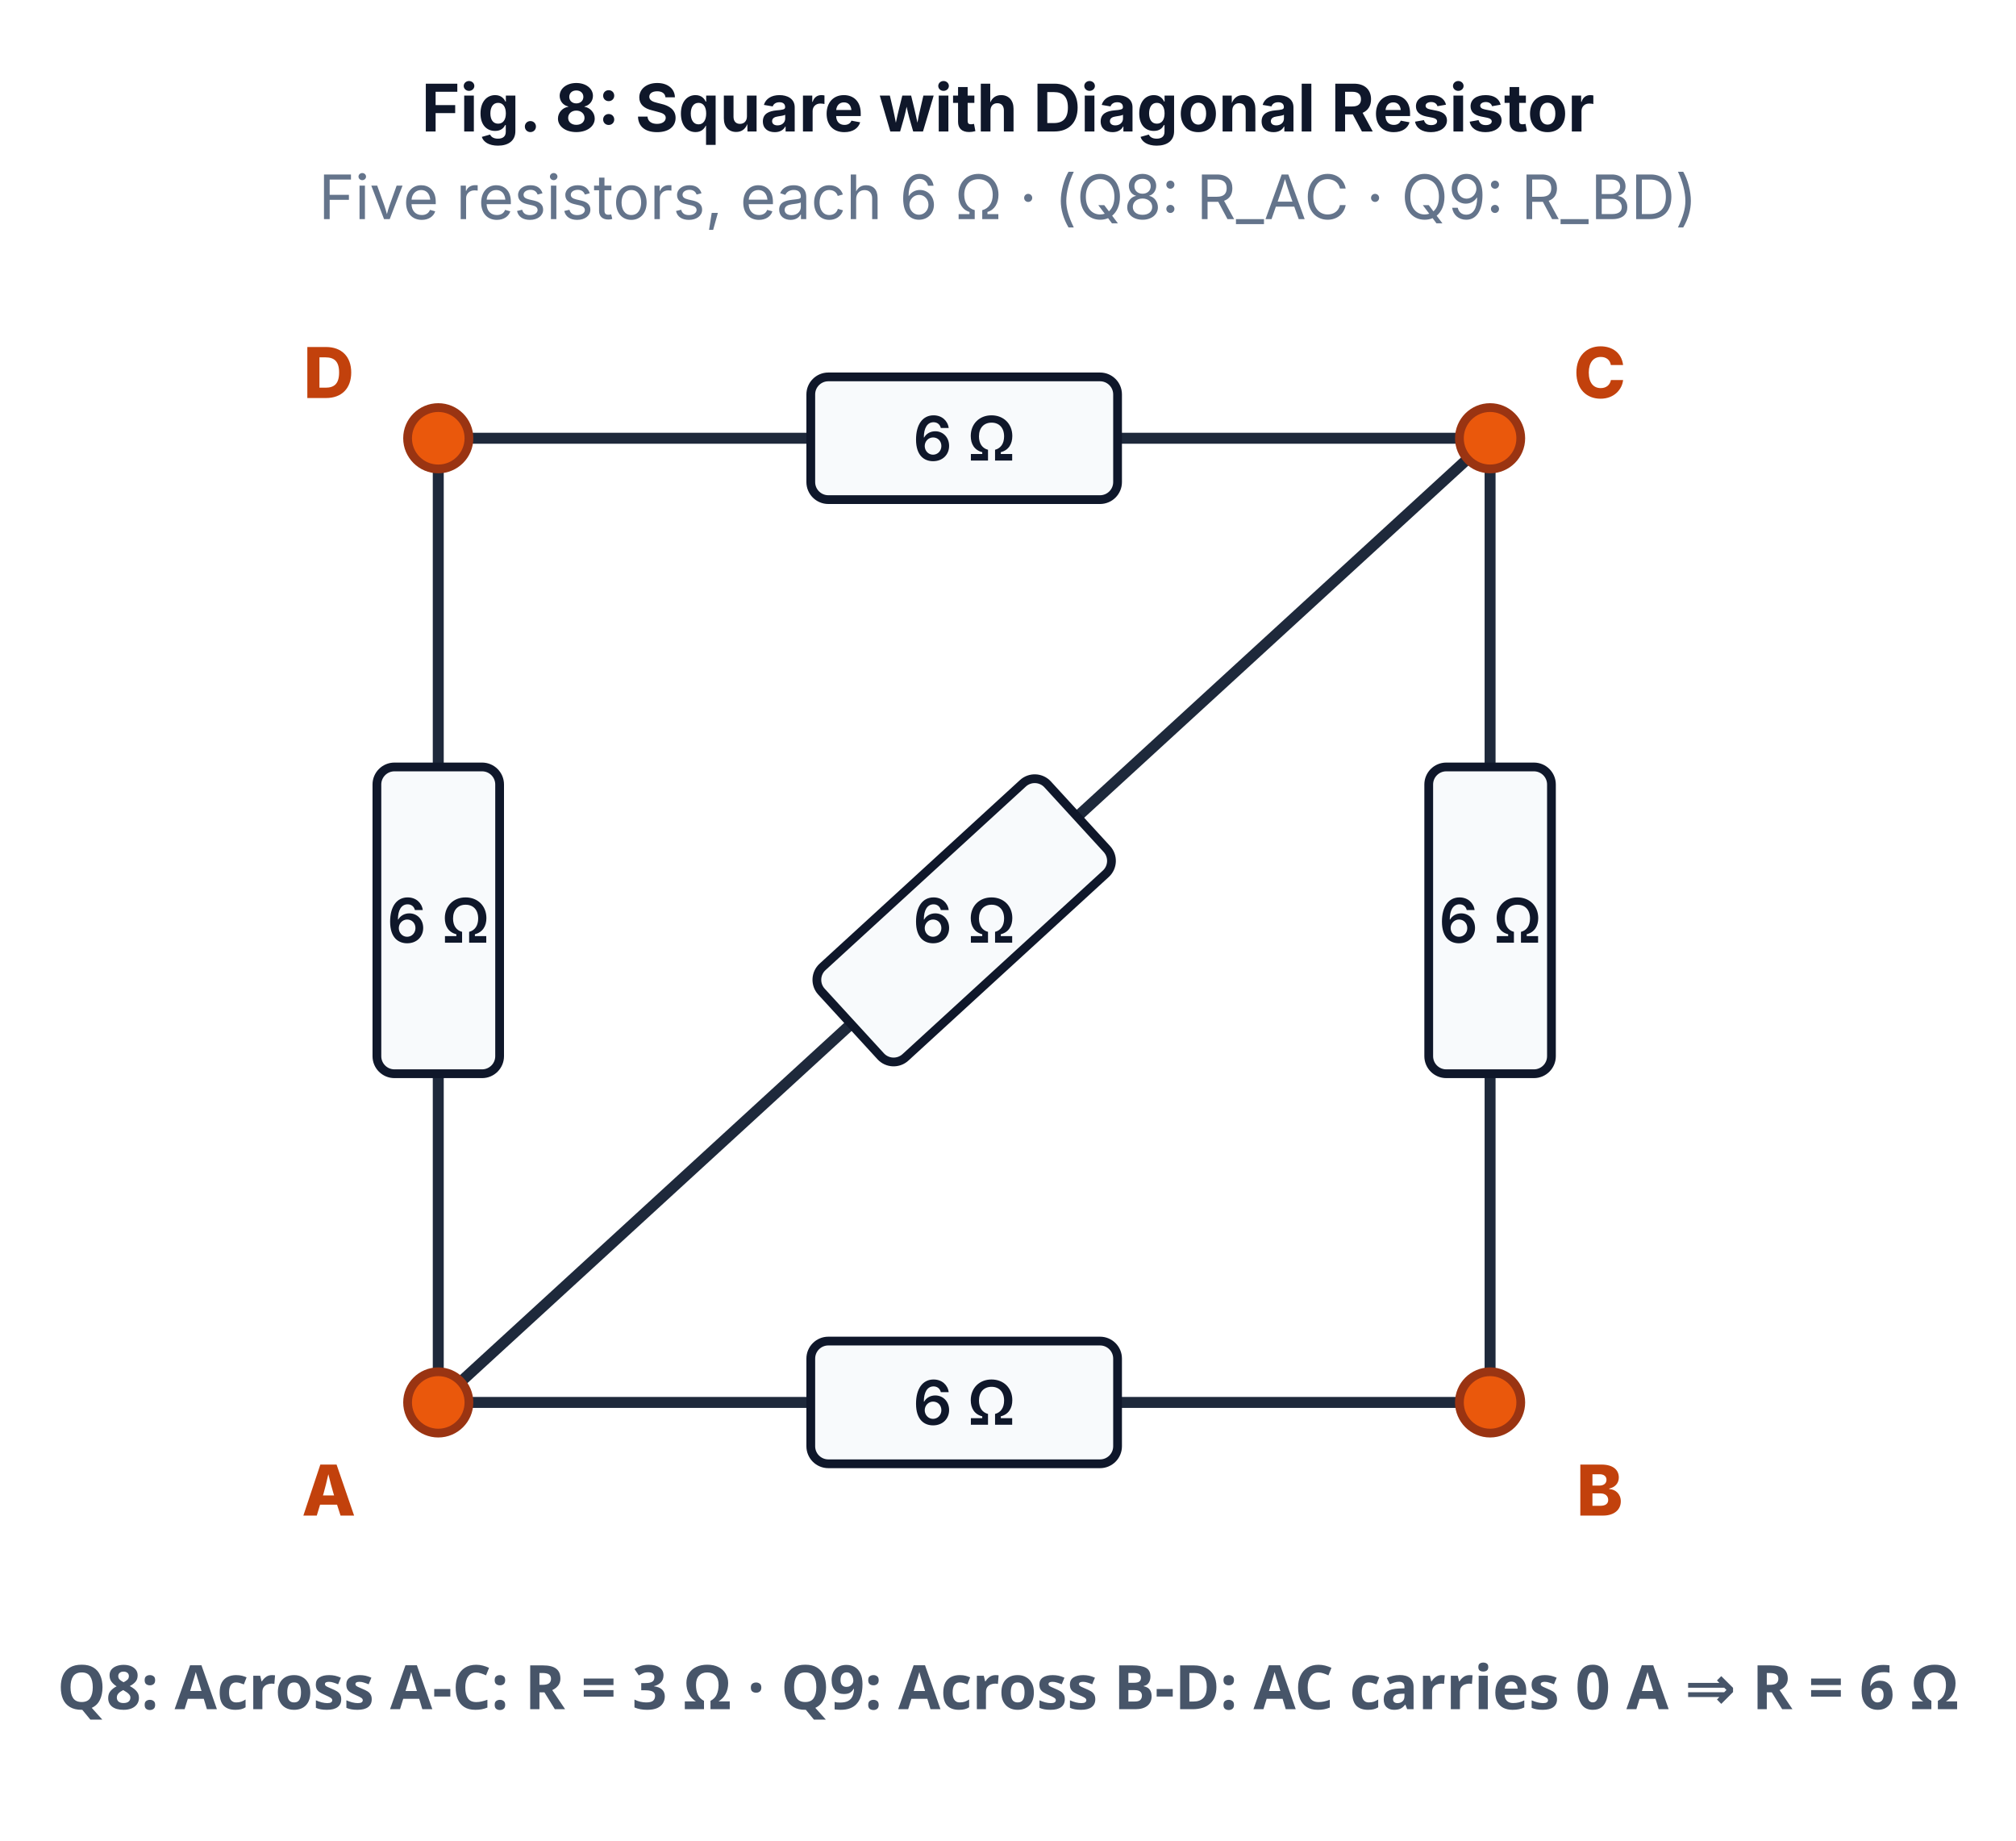
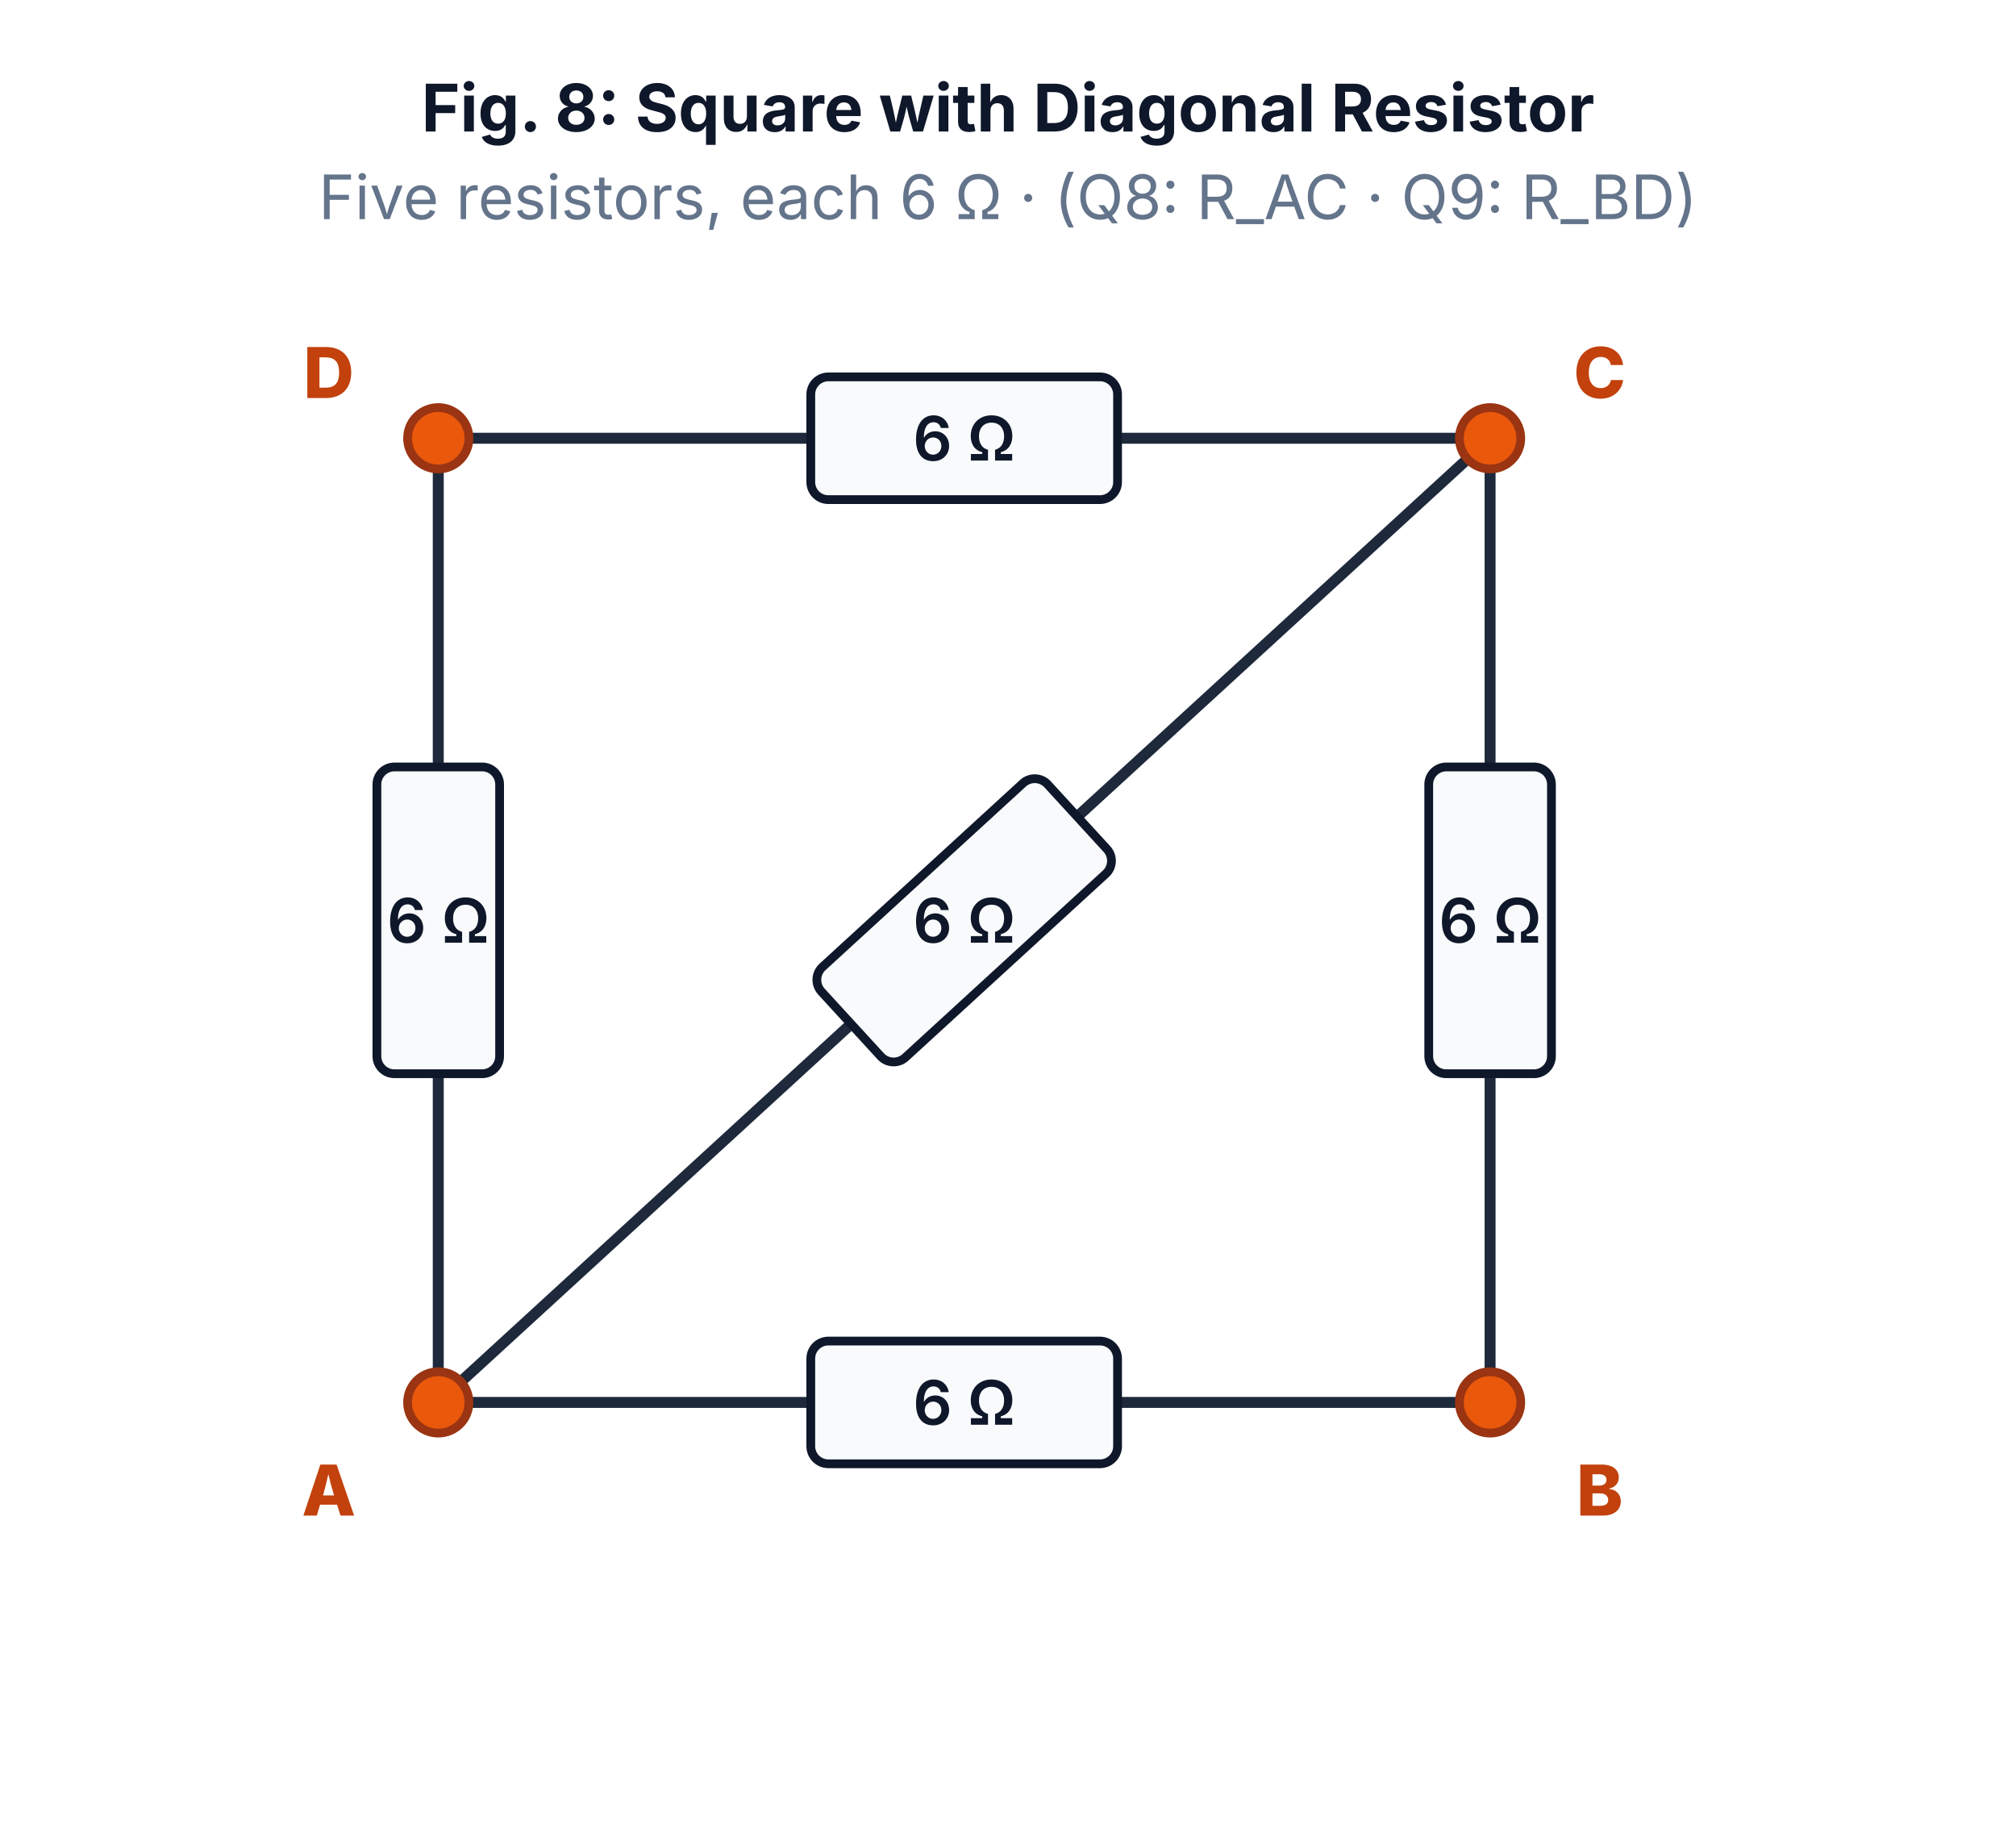
<svg xmlns="http://www.w3.org/2000/svg" viewBox="0 0 460 420" width="100%" height="100%" style="background:#ffffff; border:1.5px solid #cbd5e1; border-radius:10px;">
  <style>
    .wire { stroke: #1e293b; stroke-width: 2.5; stroke-linecap: round; stroke-linejoin: round; fill: none; }
    .dash-wire { stroke: #64748b; stroke-width: 2; stroke-dasharray: 5,4; fill: none; }
    .res-box { fill: #f8fafc; stroke: #0f172a; stroke-width: 2; rx: 4; }
    .res-lbl { font-family: system-ui, -apple-system, sans-serif; font-size: 14px; font-weight: 600; fill: #0f172a; text-anchor: middle; dominant-baseline: central; }
    .node-pt { fill: #1e293b; }
    .term-pt { fill: #ea580c; stroke: #9a3412; stroke-width: 2; }
    .term-lbl { font-family: system-ui, -apple-system, sans-serif; font-size: 16px; font-weight: 800; fill: #c2410c; text-anchor: middle; dominant-baseline: central; }
    .node-lbl { font-family: system-ui, -apple-system, sans-serif; font-size: 15px; font-weight: 700; fill: #1e293b; text-anchor: middle; dominant-baseline: central; }
    .diag-title { font-family: system-ui, -apple-system, sans-serif; font-size: 15px; font-weight: 700; fill: #0f172a; text-anchor: middle; }
    .diag-sub { font-family: system-ui, -apple-system, sans-serif; font-size: 14px; fill: #64748b; text-anchor: middle; }
  </style>
  <text x="230" y="30" class="diag-title">Fig. 8: Square with Diagonal Resistor</text>
  <text x="230" y="50" class="diag-sub">Five resistors, each 6 Ω · (Q8: R_AC · Q9: R_BD)</text>
  <line x1="100" y1="320" x2="340" y2="320" class="wire" />
  <rect x="185" y="306" width="70" height="28" class="res-box" />
  <text x="220" y="320" class="res-lbl">6 Ω</text>
  <line x1="340" y1="320" x2="340" y2="100" class="wire" />
  <rect x="326" y="175" width="28" height="70" class="res-box" />
  <text x="340" y="210" class="res-lbl">6 Ω</text>
  <line x1="100" y1="100" x2="340" y2="100" class="wire" />
  <rect x="185" y="86" width="70" height="28" class="res-box" />
  <text x="220" y="100" class="res-lbl">6 Ω</text>
  <line x1="100" y1="320" x2="100" y2="100" class="wire" />
  <rect x="86" y="175" width="28" height="70" class="res-box" />
  <text x="100" y="210" class="res-lbl">6 Ω</text>
  <line x1="100" y1="320" x2="340" y2="100" class="wire" />
  <rect x="185" y="196" width="70" height="28" class="res-box" transform="rotate(-42.5, 220, 210)" />
  <text x="220" y="210" class="res-lbl">6 Ω</text>
  <circle cx="100" cy="320" r="7" class="term-pt" />
  <text x="75" y="340" class="term-lbl">A</text>
  <circle cx="340" cy="320" r="7" class="term-pt" />
  <text x="365" y="340" class="term-lbl">B</text>
  <circle cx="340" cy="100" r="7" class="term-pt" />
  <text x="365" y="85" class="term-lbl">C</text>
  <circle cx="100" cy="100" r="7" class="term-pt" />
  <text x="75" y="85" class="term-lbl">D</text>
-   <text x="230" y="390" font-family="system-ui, sans-serif" font-size="14" font-weight="600" fill="#475569" text-anchor="middle">Q8: Across A-C: R = 3 Ω · Q9: Across B-D: AC carries 0 A ⇒ R = 6 Ω</text>
</svg>
